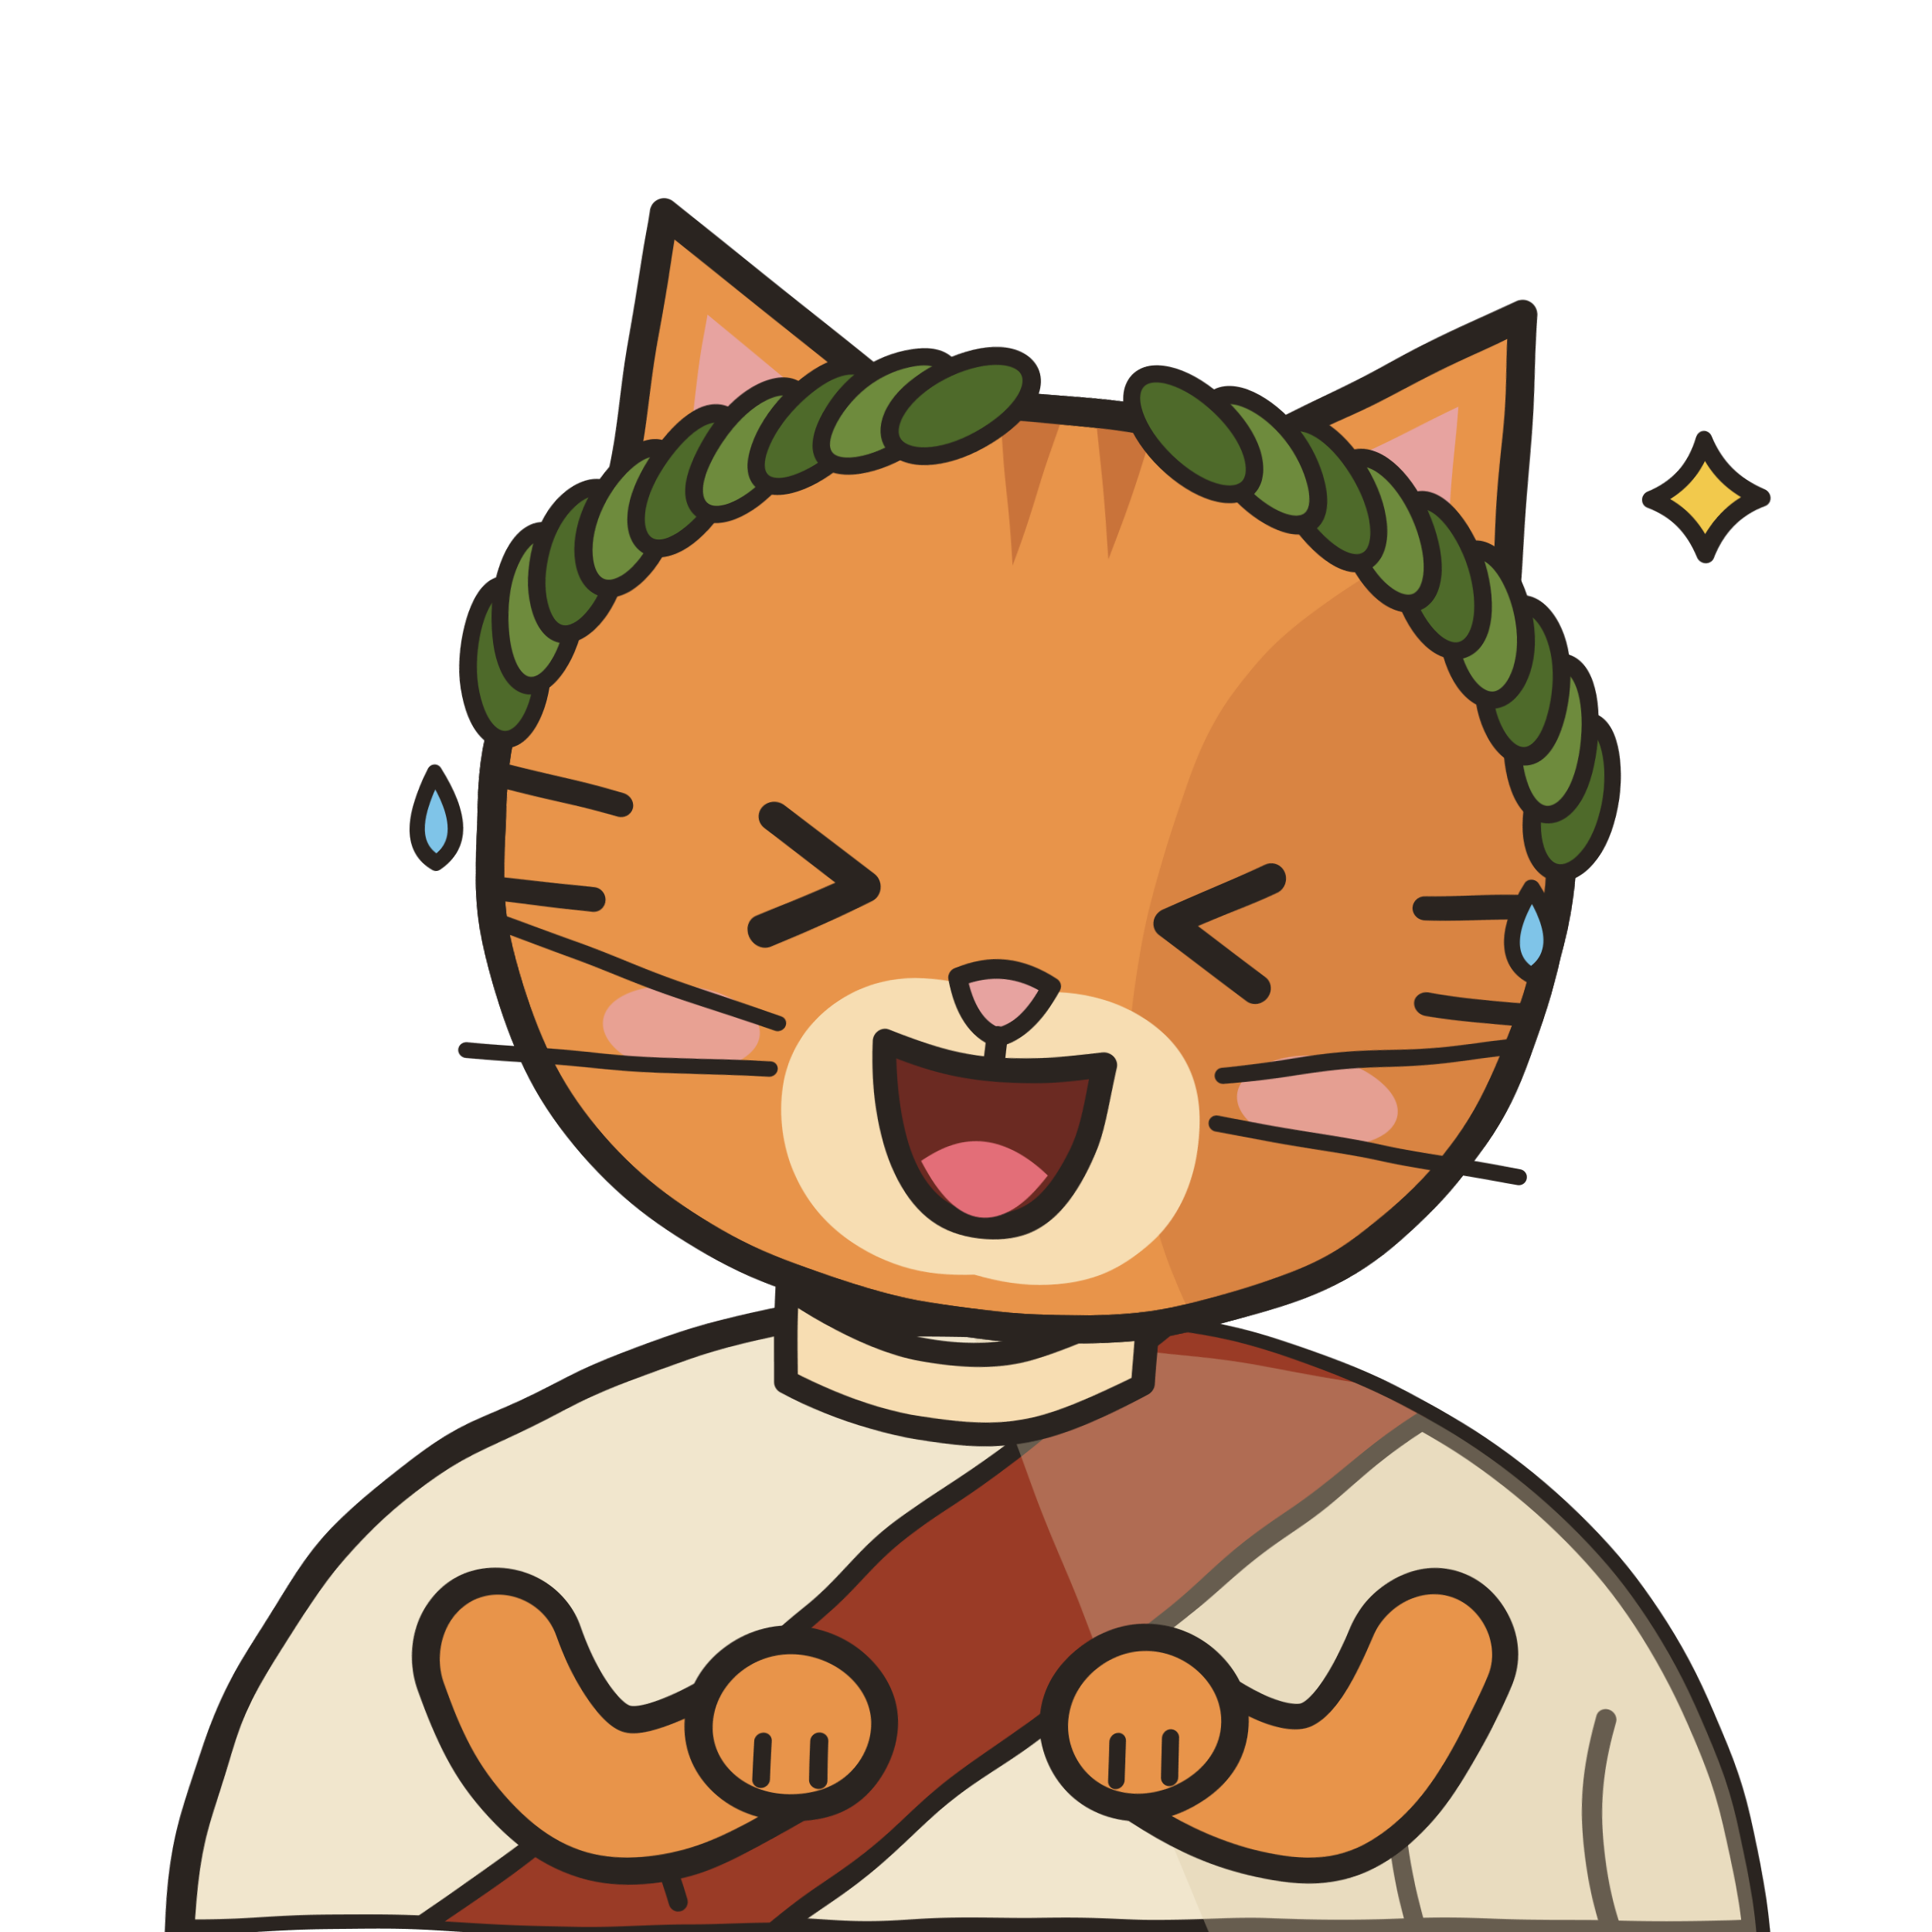
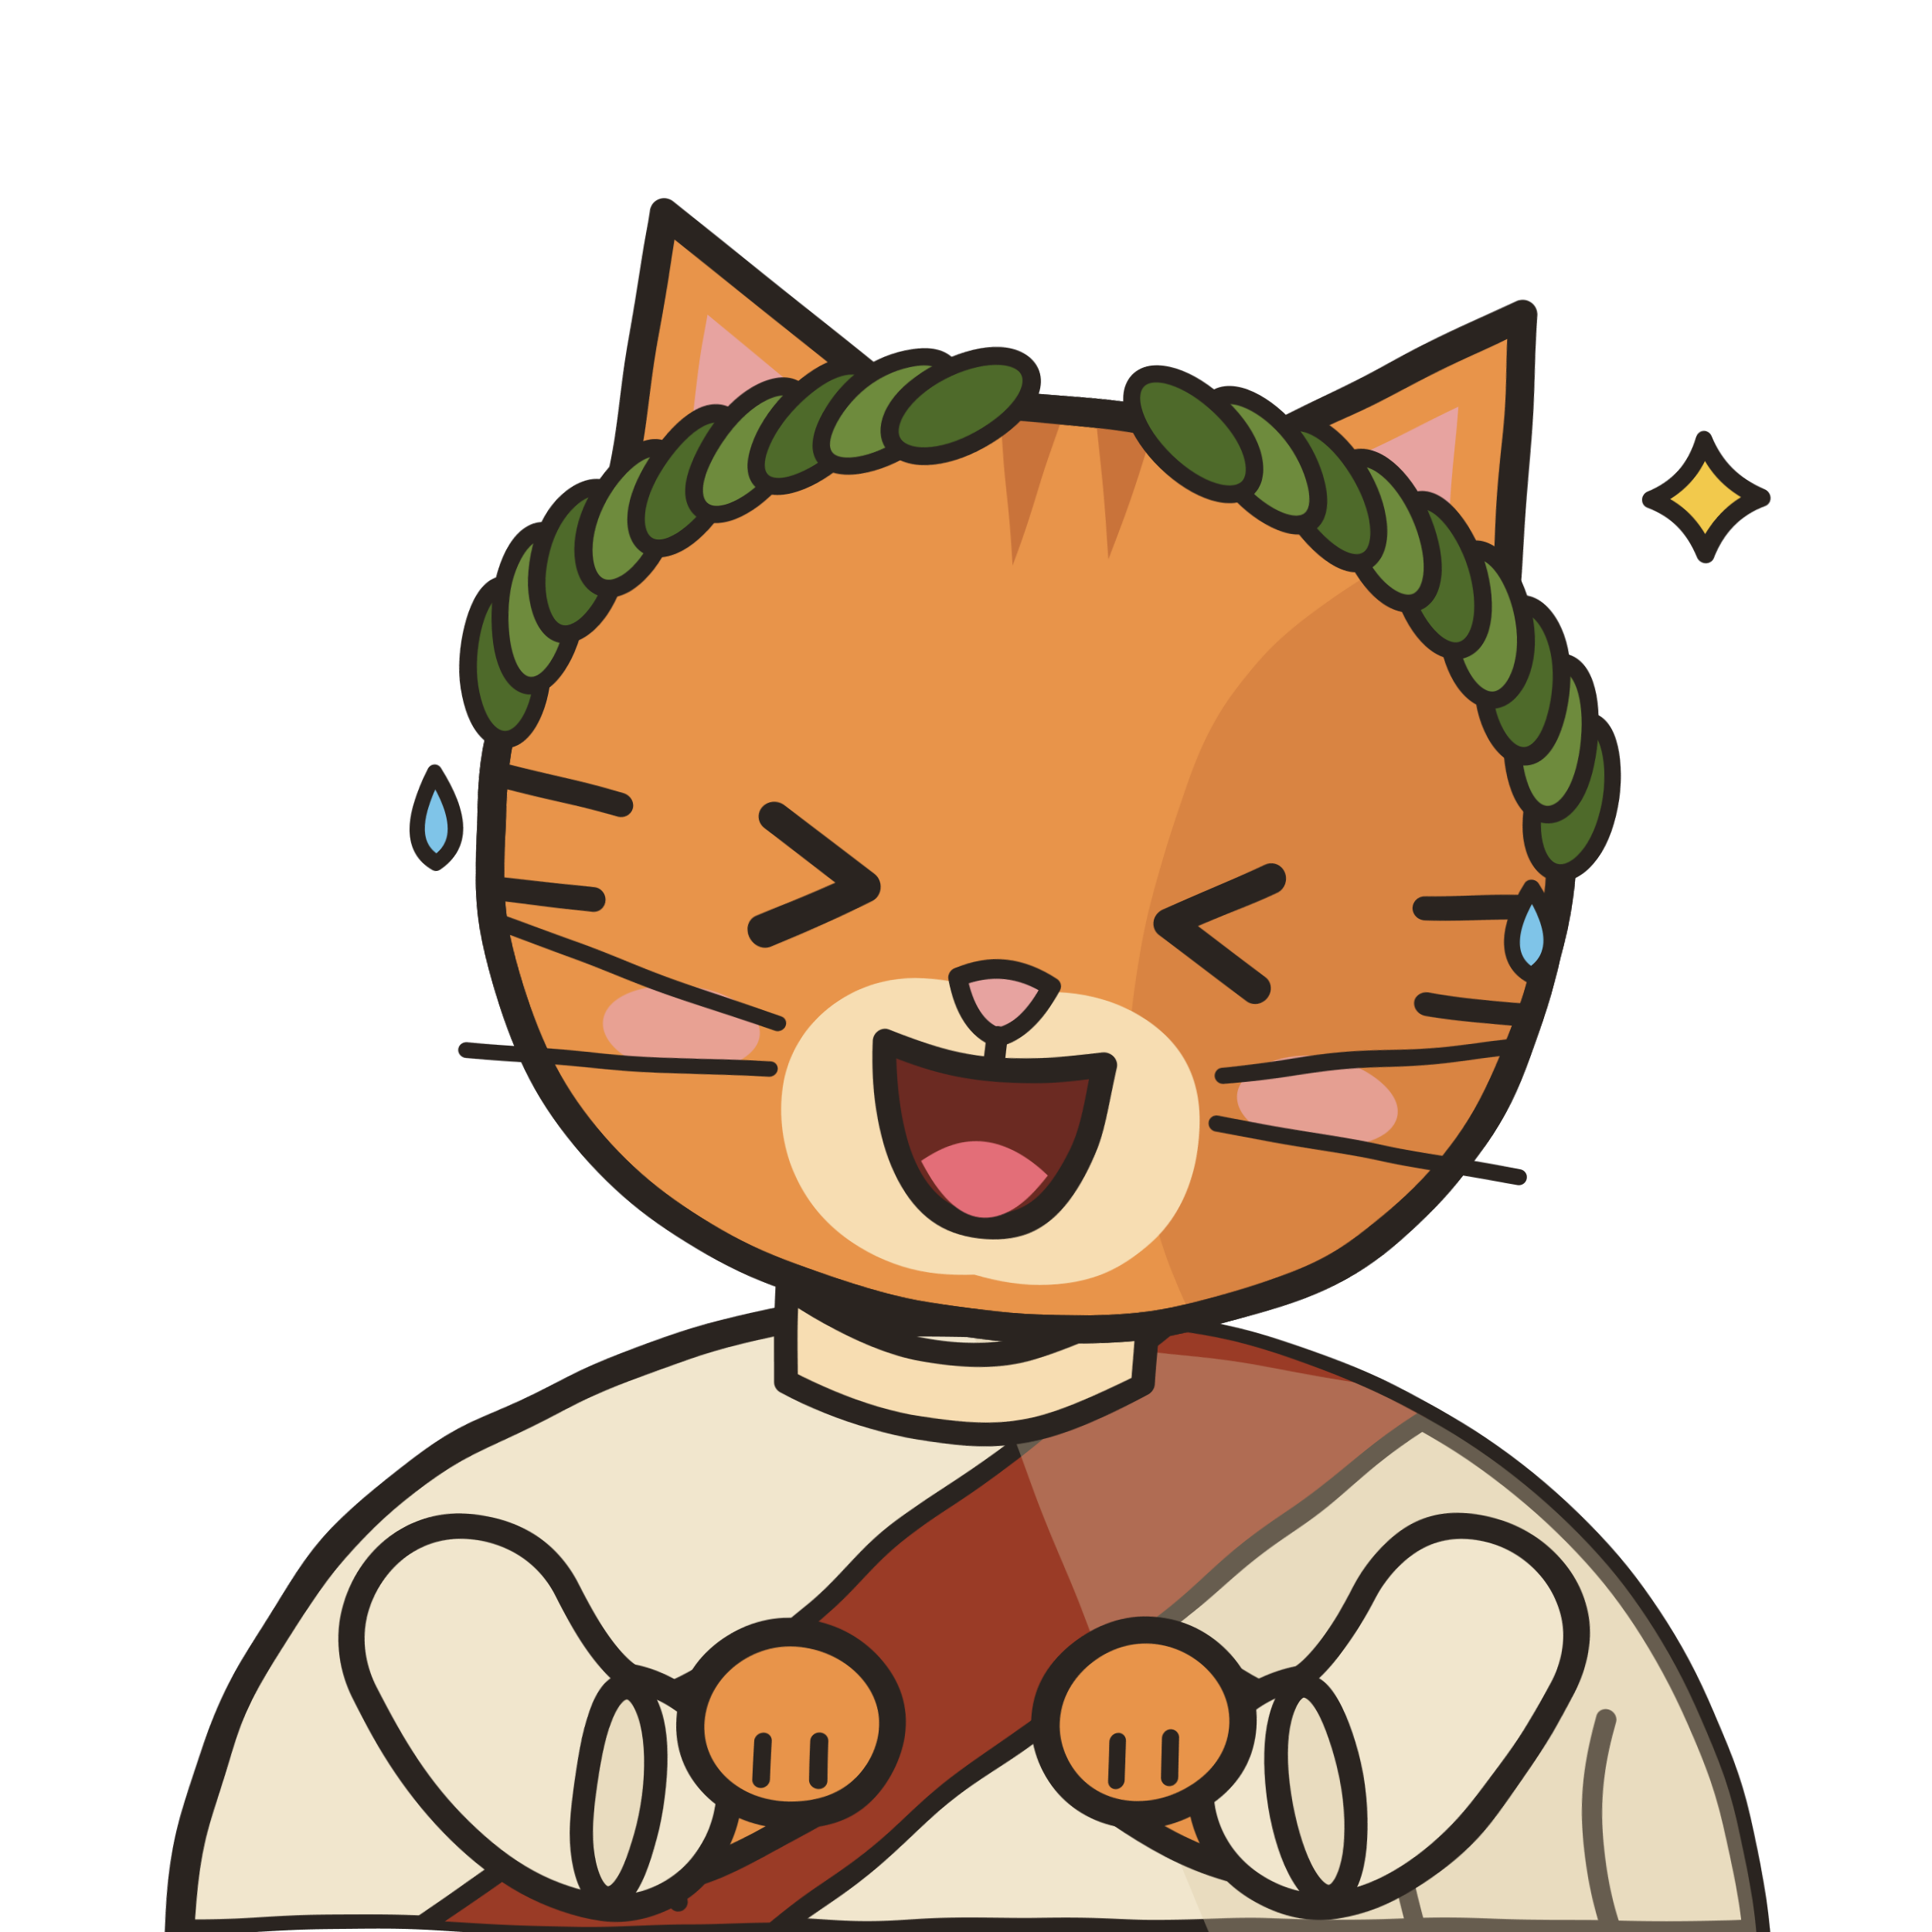
<svg xmlns="http://www.w3.org/2000/svg" viewBox="0 0 240 240" width="240" height="240">
  <defs>
    <filter id="rough" x="-5%" y="-5%" width="110%" height="110%">
      <feTurbulence type="fractalNoise" baseFrequency="0.035" numOctaves="2" seed="7" result="n" />
      <feDisplacementMap in="SourceGraphic" in2="n" scale="2.2" />
    </filter>
    <clipPath id="head">
      <path d="M54,96 C50,56 84,36 120,36 C156,36 190,56 186,96 C184,132 156,150 120,150 C84,150 56,132 54,96 Z" />
    </clipPath>
    <clipPath id="body">
      <path d="M22,240 C26,196 58,170 100,164 L140,164 C182,170 214,196 218,240 Z" />
    </clipPath>
  </defs>
  <g filter="url(#rough)">
    <path d="M22,240 C26,196 58,170 100,164 L140,164 C182,170 214,196 218,240 Z" fill="#F1E6CD" stroke="#2A2420" stroke-width="3.6" stroke-linejoin="round" stroke-linecap="round" />
    <g clip-path="url(#body)">
      <path d="M150,160 L190,166 L96,240 L52,240 Z" fill="#9A3B26" stroke="#2A2420" stroke-width="2.4" stroke-linejoin="round" stroke-linecap="round" />
      <path d="M60,206 Q78,214 84,236" fill="none" stroke="#2A2420" stroke-width="2.4" stroke-linecap="round" stroke-linejoin="round" />
      <path d="M178,200 Q170,218 176,240" fill="none" stroke="#2A2420" stroke-width="2.4" stroke-linecap="round" stroke-linejoin="round" />
      <path d="M200,214 Q196,228 200,240" fill="none" stroke="#2A2420" stroke-width="2.4" stroke-linecap="round" stroke-linejoin="round" />
      <path d="M120,164 L220,180 L220,240 L150,240 Z" fill="#D9C9A6" opacity=".35" />
    </g>
    <path d="M98,160 Q120,176 142,160 L142,172 Q120,184 98,172 Z" fill="#F7DDB2" stroke="#2A2420" stroke-width="3" stroke-linejoin="round" stroke-linecap="round" />
    <g transform="translate(0 14) rotate(7 120 150)">
      <path d="M64,74 L66,18 L108,44 Z" fill="#E8944A" stroke="#2A2420" stroke-width="3.6" stroke-linejoin="round" stroke-linecap="round" />
      <path d="M72,64 L73,30 L98,46 Z" fill="#E7A3A0" />
      <path d="M176,74 L174,18 L132,44 Z" fill="#E8944A" stroke="#2A2420" stroke-width="3.6" stroke-linejoin="round" stroke-linecap="round" />
      <path d="M168,64 L167,30 L142,46 Z" fill="#E7A3A0" />
      <path d="M54,96 C50,56 84,36 120,36 C156,36 190,56 186,96 C184,132 156,150 120,150 C84,150 56,132 54,96 Z" fill="#E8944A" stroke="#2A2420" stroke-width="3.6" stroke-linejoin="round" stroke-linecap="round" />
      <g clip-path="url(#head)">
        <ellipse cx="170" cy="104" rx="34" ry="56" fill="#C9733A" opacity=".5" />
        <path d="M110,36 L114,56 L118,36 Z M122,36 L126,54 L130,36 Z" fill="#C9733A" />
        <path d="M55,90 L70,92" fill="none" stroke="#2A2420" stroke-width="3" stroke-linecap="round" stroke-linejoin="round" />
        <path d="M55,104 L68,104" fill="none" stroke="#2A2420" stroke-width="3" stroke-linecap="round" stroke-linejoin="round" />
        <path d="M185,90 L170,92" fill="none" stroke="#2A2420" stroke-width="3" stroke-linecap="round" stroke-linejoin="round" />
        <path d="M185,104 L172,104" fill="none" stroke="#2A2420" stroke-width="3" stroke-linecap="round" stroke-linejoin="round" />
      </g>
      <path d="M54,96 C50,56 84,36 120,36 C156,36 190,56 186,96 C184,132 156,150 120,150 C84,150 56,132 54,96 Z" fill="none" stroke="#2A2420" stroke-width="3.6" stroke-linejoin="round" stroke-linecap="round" />
      <path d="M94,124 C94,110 108,106 120,110 C132,106 146,110 146,124 C146,140 132,146 120,144 C108,146 94,140 94,124 Z" fill="#F7DDB2" />
      <ellipse cx="53.4" cy="76.1" rx="9.5" ry="4.8" transform="rotate(263.0 53.4 76.1)" fill="#4E6A2A" stroke="#2A2420" stroke-width="2.2" stroke-linejoin="round" stroke-linecap="round" />
      <ellipse cx="56.8" cy="69.0" rx="9.5" ry="4.8" transform="rotate(270.5 56.8 69.0)" fill="#6E8B3D" stroke="#2A2420" stroke-width="2.2" stroke-linejoin="round" stroke-linecap="round" />
      <ellipse cx="61.3" cy="62.4" rx="9.5" ry="4.8" transform="rotate(278.0 61.3 62.4)" fill="#4E6A2A" stroke="#2A2420" stroke-width="2.2" stroke-linejoin="round" stroke-linecap="round" />
      <ellipse cx="66.8" cy="56.3" rx="9.5" ry="4.8" transform="rotate(285.5 66.8 56.3)" fill="#6E8B3D" stroke="#2A2420" stroke-width="2.2" stroke-linejoin="round" stroke-linecap="round" />
      <ellipse cx="73.2" cy="50.9" rx="9.5" ry="4.8" transform="rotate(293.0 73.2 50.9)" fill="#4E6A2A" stroke="#2A2420" stroke-width="2.2" stroke-linejoin="round" stroke-linecap="round" />
      <ellipse cx="80.4" cy="46.2" rx="9.5" ry="4.8" transform="rotate(300.5 80.4 46.2)" fill="#6E8B3D" stroke="#2A2420" stroke-width="2.2" stroke-linejoin="round" stroke-linecap="round" />
      <ellipse cx="88.2" cy="42.3" rx="9.5" ry="4.8" transform="rotate(308.0 88.2 42.3)" fill="#4E6A2A" stroke="#2A2420" stroke-width="2.2" stroke-linejoin="round" stroke-linecap="round" />
      <ellipse cx="96.6" cy="39.3" rx="9.5" ry="4.8" transform="rotate(315.5 96.6 39.3)" fill="#6E8B3D" stroke="#2A2420" stroke-width="2.2" stroke-linejoin="round" stroke-linecap="round" />
      <ellipse cx="105.4" cy="37.3" rx="9.5" ry="4.8" transform="rotate(323.0 105.4 37.3)" fill="#4E6A2A" stroke="#2A2420" stroke-width="2.2" stroke-linejoin="round" stroke-linecap="round" />
      <ellipse cx="186.6" cy="76.1" rx="9.5" ry="4.8" transform="rotate(457.0 186.6 76.1)" fill="#4E6A2A" stroke="#2A2420" stroke-width="2.2" stroke-linejoin="round" stroke-linecap="round" />
      <ellipse cx="183.2" cy="69.0" rx="9.5" ry="4.8" transform="rotate(449.5 183.2 69.0)" fill="#6E8B3D" stroke="#2A2420" stroke-width="2.2" stroke-linejoin="round" stroke-linecap="round" />
      <ellipse cx="178.7" cy="62.4" rx="9.5" ry="4.8" transform="rotate(442.0 178.7 62.4)" fill="#4E6A2A" stroke="#2A2420" stroke-width="2.2" stroke-linejoin="round" stroke-linecap="round" />
      <ellipse cx="173.2" cy="56.3" rx="9.5" ry="4.8" transform="rotate(434.5 173.2 56.3)" fill="#6E8B3D" stroke="#2A2420" stroke-width="2.2" stroke-linejoin="round" stroke-linecap="round" />
      <ellipse cx="166.8" cy="50.9" rx="9.5" ry="4.8" transform="rotate(427.0 166.8 50.9)" fill="#4E6A2A" stroke="#2A2420" stroke-width="2.2" stroke-linejoin="round" stroke-linecap="round" />
      <ellipse cx="159.6" cy="46.2" rx="9.5" ry="4.8" transform="rotate(419.5 159.6 46.2)" fill="#6E8B3D" stroke="#2A2420" stroke-width="2.2" stroke-linejoin="round" stroke-linecap="round" />
      <ellipse cx="151.8" cy="42.3" rx="9.5" ry="4.8" transform="rotate(412.0 151.8 42.3)" fill="#4E6A2A" stroke="#2A2420" stroke-width="2.2" stroke-linejoin="round" stroke-linecap="round" />
      <ellipse cx="143.4" cy="39.3" rx="9.5" ry="4.8" transform="rotate(404.5 143.4 39.3)" fill="#6E8B3D" stroke="#2A2420" stroke-width="2.2" stroke-linejoin="round" stroke-linecap="round" />
      <ellipse cx="134.6" cy="37.3" rx="9.5" ry="4.8" transform="rotate(397.0 134.6 37.3)" fill="#4E6A2A" stroke="#2A2420" stroke-width="2.2" stroke-linejoin="round" stroke-linecap="round" />
      <path d="M89,91 L101,98 L89,105" fill="none" stroke="#2A2420" stroke-width="3.8" stroke-linecap="round" stroke-linejoin="round" />
      <path d="M151,91 L139,98 L151,105" fill="none" stroke="#2A2420" stroke-width="3.8" stroke-linecap="round" stroke-linejoin="round" />
-       <ellipse cx="80" cy="118" rx="10" ry="5.5" fill="#E7A3A0" opacity=".85" />
-       <ellipse cx="160" cy="118" rx="10" ry="5.5" fill="#E7A3A0" opacity=".85" />
+       <ellipse cx="80" cy="118" rx="10" ry="5.5" fill="#E7A3A0" opacity="0.85" />
+       <ellipse cx="160" cy="118" rx="10" ry="5.5" fill="#E7A3A0" opacity="0.85" />
      <path d="M114,108 Q120,105 126,108 Q124,114 120,115 Q116,114 114,108 Z" fill="#E7A3A0" stroke="#2A2420" stroke-width="2.4" stroke-linejoin="round" stroke-linecap="round" />
      <path d="M120,115 L120,118" fill="none" stroke="#2A2420" stroke-width="2.8" stroke-linecap="round" stroke-linejoin="round" />
      <path d="M106,117 Q120,121 134,117 Q132,138 120,138 Q108,138 106,117 Z" fill="#6B2A22" stroke="#2A2420" stroke-width="3" stroke-linejoin="round" stroke-linecap="round" />
      <path d="M112,131 Q120,125 128,131 Q124,137 120,137 Q116,137 112,131 Z" fill="#E36E78" />
      <path d="M92,116 L56,108" fill="none" stroke="#2A2420" stroke-width="2" stroke-linecap="round" stroke-linejoin="round" />
      <path d="M92,122 L54,124" fill="none" stroke="#2A2420" stroke-width="2" stroke-linecap="round" stroke-linejoin="round" />
      <path d="M148,116 L184,108" fill="none" stroke="#2A2420" stroke-width="2" stroke-linecap="round" stroke-linejoin="round" />
      <path d="M148,122 L186,124" fill="none" stroke="#2A2420" stroke-width="2" stroke-linecap="round" stroke-linejoin="round" />
    </g>
-     <path d="M62,206 C70,228 82,226 98,214" fill="none" stroke="#2A2420" stroke-width="22.0" stroke-linecap="round" />
-     <path d="M62,206 C70,228 82,226 98,214" fill="none" stroke="#E8944A" stroke-width="15.5" stroke-linecap="round" />
+     <path d="M76.5,222.5 C83.0,223.5 90.0,220.0 98.0,214.0" fill="none" stroke="#2A2420" stroke-width="25.0" stroke-linecap="round" />
+     <path d="M76.5,222.5 C83.0,223.5 90.0,220.0 98.0,214.0" fill="none" stroke="#E8944A" stroke-width="18.5" stroke-linecap="round" />
+     <path d="M58.0,204.0 C64.0,216.0 70.0,221.5 76.5,222.5" fill="none" stroke="#2A2420" stroke-width="31.5" stroke-linecap="round" />
+     <path d="M58.0,204.0 C64.0,216.0 70.0,221.5 76.5,222.5" fill="none" stroke="#F1E6CD" stroke-width="25" stroke-linecap="round" />
+     <ellipse cx="76.5" cy="222.5" rx="13" ry="4.6" transform="rotate(96.8 76.5 222.5)" fill="#E9DCBF" stroke="#2A2420" stroke-width="3" stroke-linejoin="round" stroke-linecap="round" />
    <g transform="rotate(0 98 214)">
-       <ellipse cx="98" cy="214" rx="11.5" ry="10.58" fill="#E8944A" stroke="#2A2420" stroke-width="3.4" stroke-linejoin="round" stroke-linecap="round" />
+       <ellipse cx="98" cy="214" rx="12.5" ry="11.5" fill="#E8944A" stroke="#2A2420" stroke-width="3.4" stroke-linejoin="round" stroke-linecap="round" />
      <path d="M94.5,216 L94.5,221" fill="none" stroke="#2A2420" stroke-width="2.2" stroke-linecap="round" stroke-linejoin="round" />
      <path d="M101.5,216 L101.5,221" fill="none" stroke="#2A2420" stroke-width="2.2" stroke-linecap="round" stroke-linejoin="round" />
    </g>
-     <path d="M178,206 C170,228 158,226 142,214" fill="none" stroke="#2A2420" stroke-width="22.0" stroke-linecap="round" />
-     <path d="M178,206 C170,228 158,226 142,214" fill="none" stroke="#E8944A" stroke-width="15.5" stroke-linecap="round" />
+     <path d="M163.5,222.5 C157.0,223.5 150.0,220.0 142.0,214.0" fill="none" stroke="#2A2420" stroke-width="25.0" stroke-linecap="round" />
+     <path d="M163.5,222.5 C157.0,223.5 150.0,220.0 142.0,214.0" fill="none" stroke="#E8944A" stroke-width="18.5" stroke-linecap="round" />
+     <path d="M182.0,204.0 C176.0,216.0 170.0,221.5 163.5,222.5" fill="none" stroke="#2A2420" stroke-width="31.5" stroke-linecap="round" />
+     <path d="M182.0,204.0 C176.0,216.0 170.0,221.5 163.5,222.5" fill="none" stroke="#F1E6CD" stroke-width="25" stroke-linecap="round" />
+     <ellipse cx="163.5" cy="222.5" rx="13" ry="4.6" transform="rotate(-96.8 163.5 222.5)" fill="#E9DCBF" stroke="#2A2420" stroke-width="3" stroke-linejoin="round" stroke-linecap="round" />
    <g transform="rotate(0 142 214)">
-       <ellipse cx="142" cy="214" rx="11.5" ry="10.58" fill="#E8944A" stroke="#2A2420" stroke-width="3.4" stroke-linejoin="round" stroke-linecap="round" />
+       <ellipse cx="142" cy="214" rx="12.5" ry="11.5" fill="#E8944A" stroke="#2A2420" stroke-width="3.4" stroke-linejoin="round" stroke-linecap="round" />
      <path d="M138.5,216 L138.5,221" fill="none" stroke="#2A2420" stroke-width="2.2" stroke-linecap="round" stroke-linejoin="round" />
      <path d="M145.5,216 L145.5,221" fill="none" stroke="#2A2420" stroke-width="2.2" stroke-linecap="round" stroke-linejoin="round" />
    </g>
    <path d="M54,96 Q59,104 54,107 Q49,104 54,96 Z" fill="#7FC4E8" stroke="#2A2420" stroke-width="2" stroke-linejoin="round" stroke-linecap="round" />
    <path d="M190,110 Q195,118 190,121 Q185,118 190,110 Z" fill="#7FC4E8" stroke="#2A2420" stroke-width="2" stroke-linejoin="round" stroke-linecap="round" />
    <path d="M212,55 Q214,60 219,62 Q214,64 212,69 Q210,64 205,62 Q210,60 212,55 Z" fill="#F2C94C" stroke="#2A2420" stroke-width="2.2" stroke-linejoin="round" stroke-linecap="round" />
  </g>
</svg>
